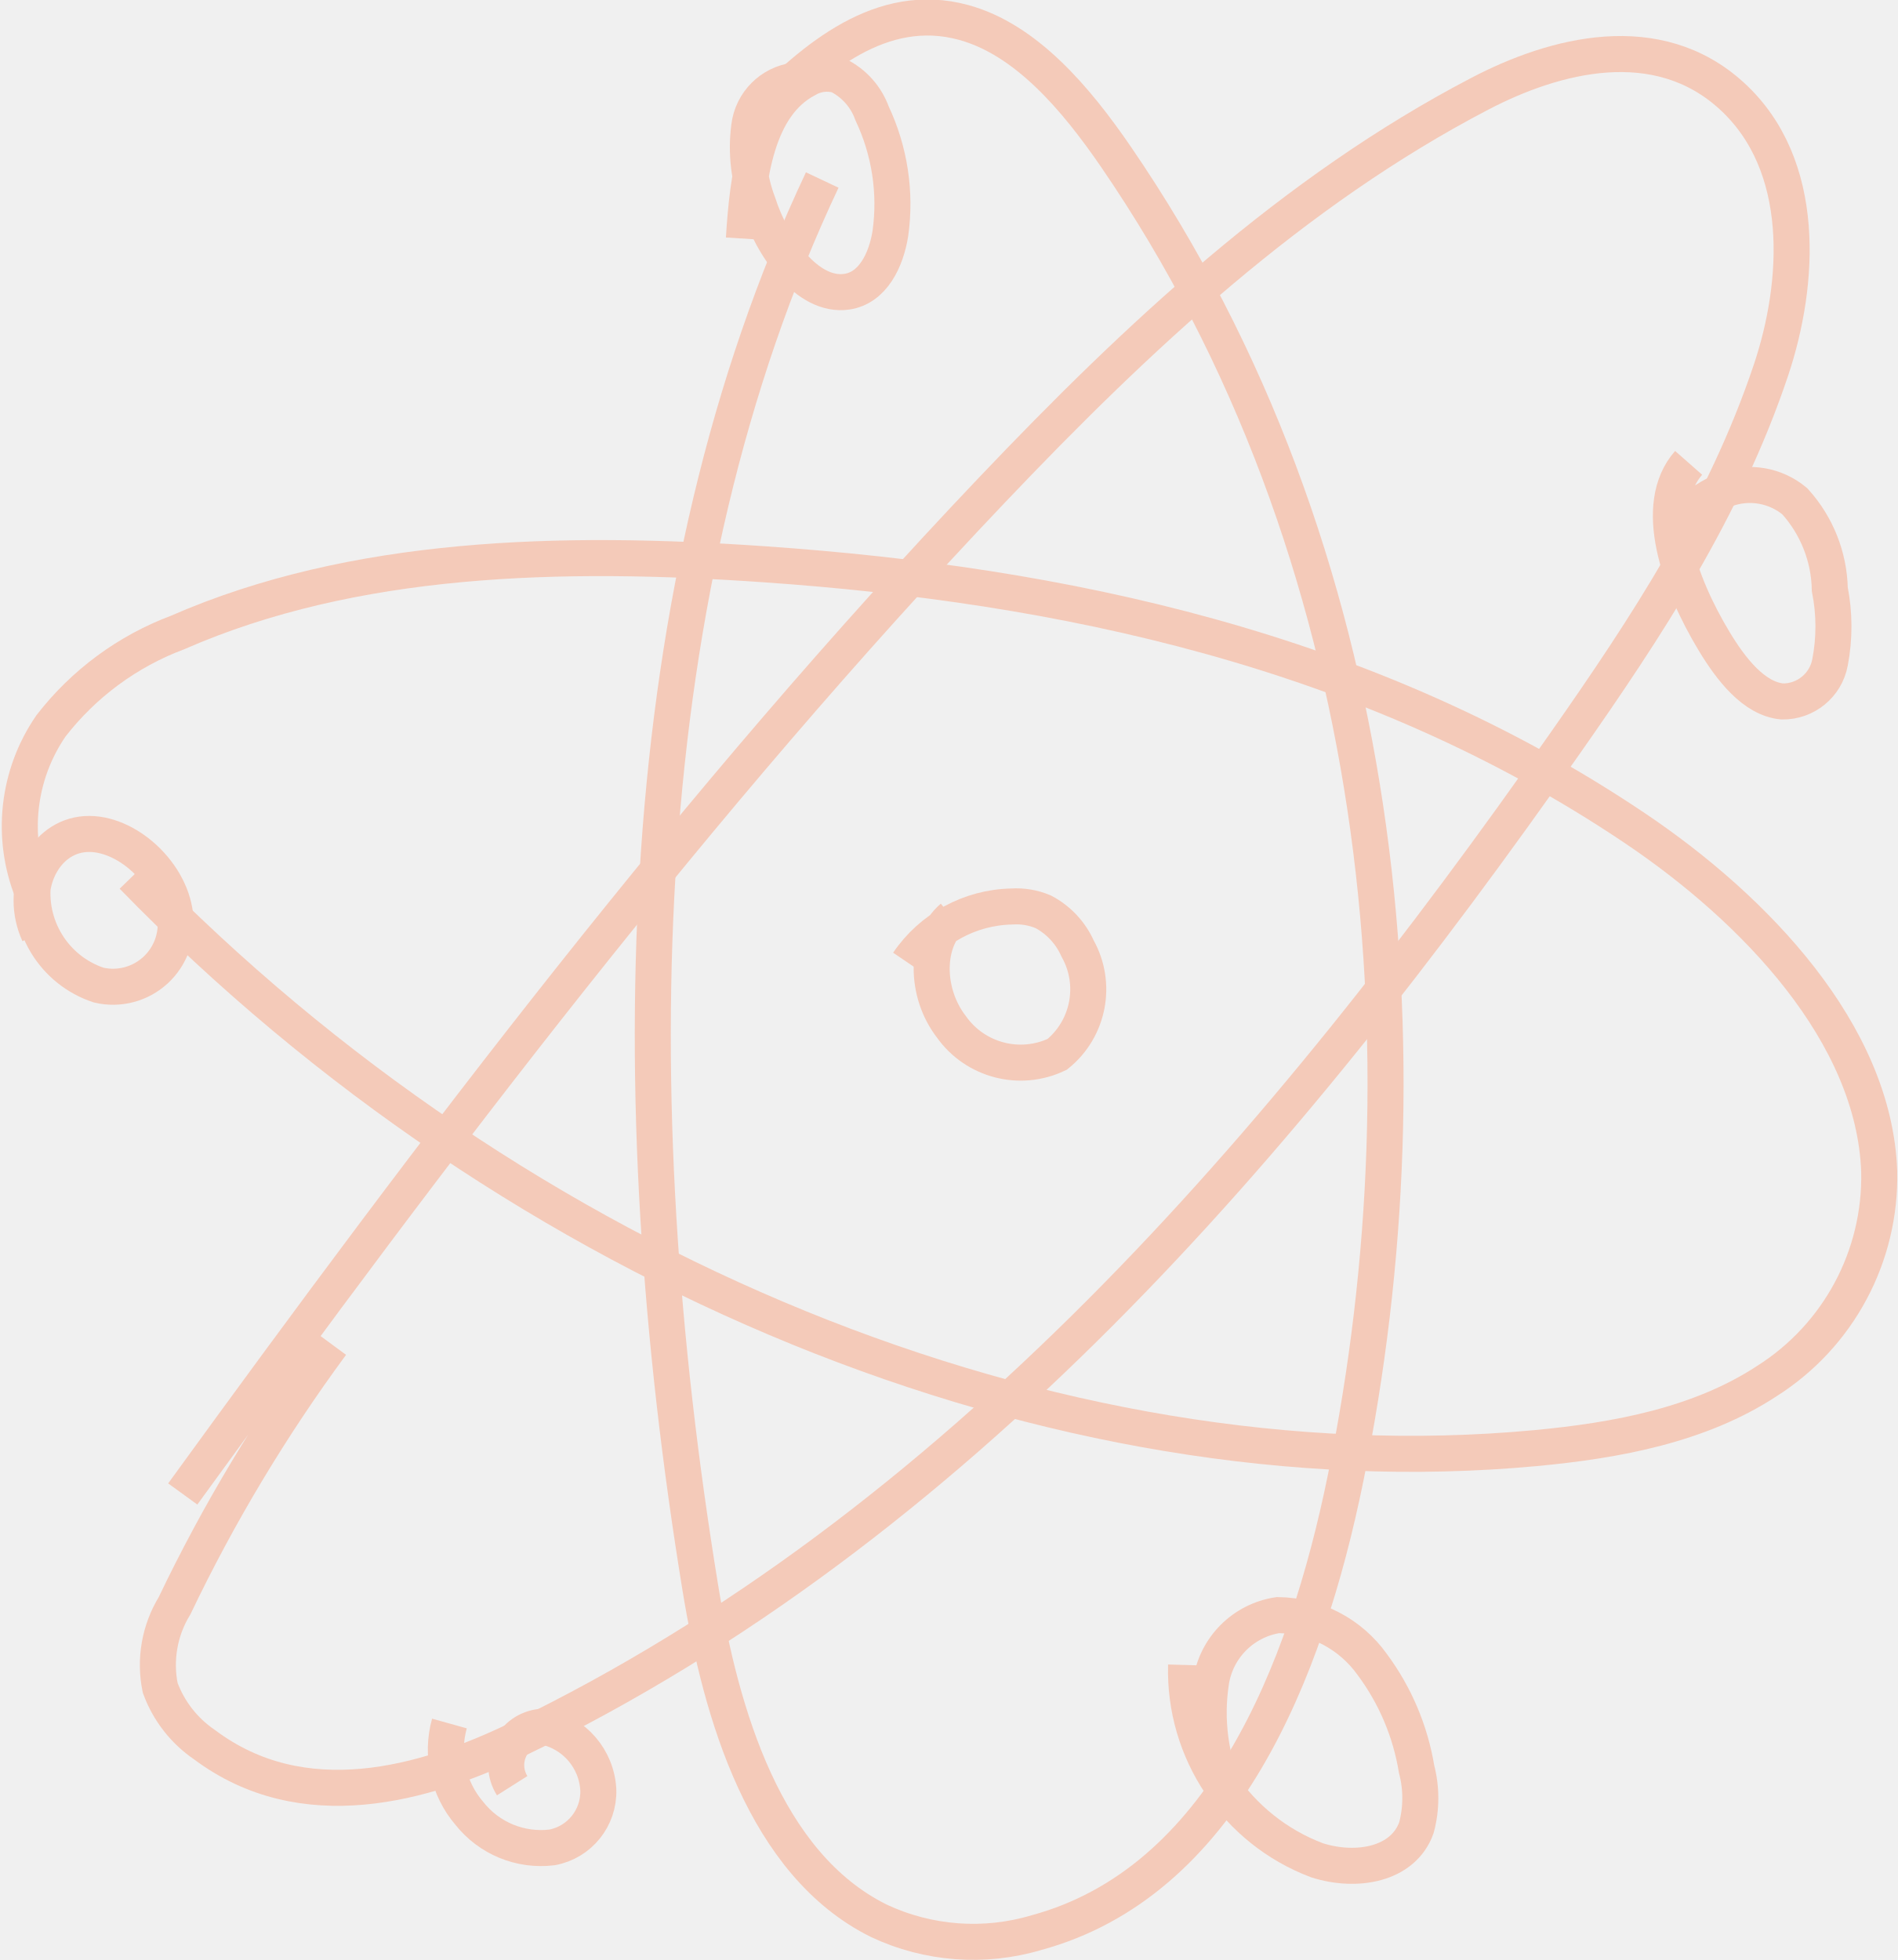
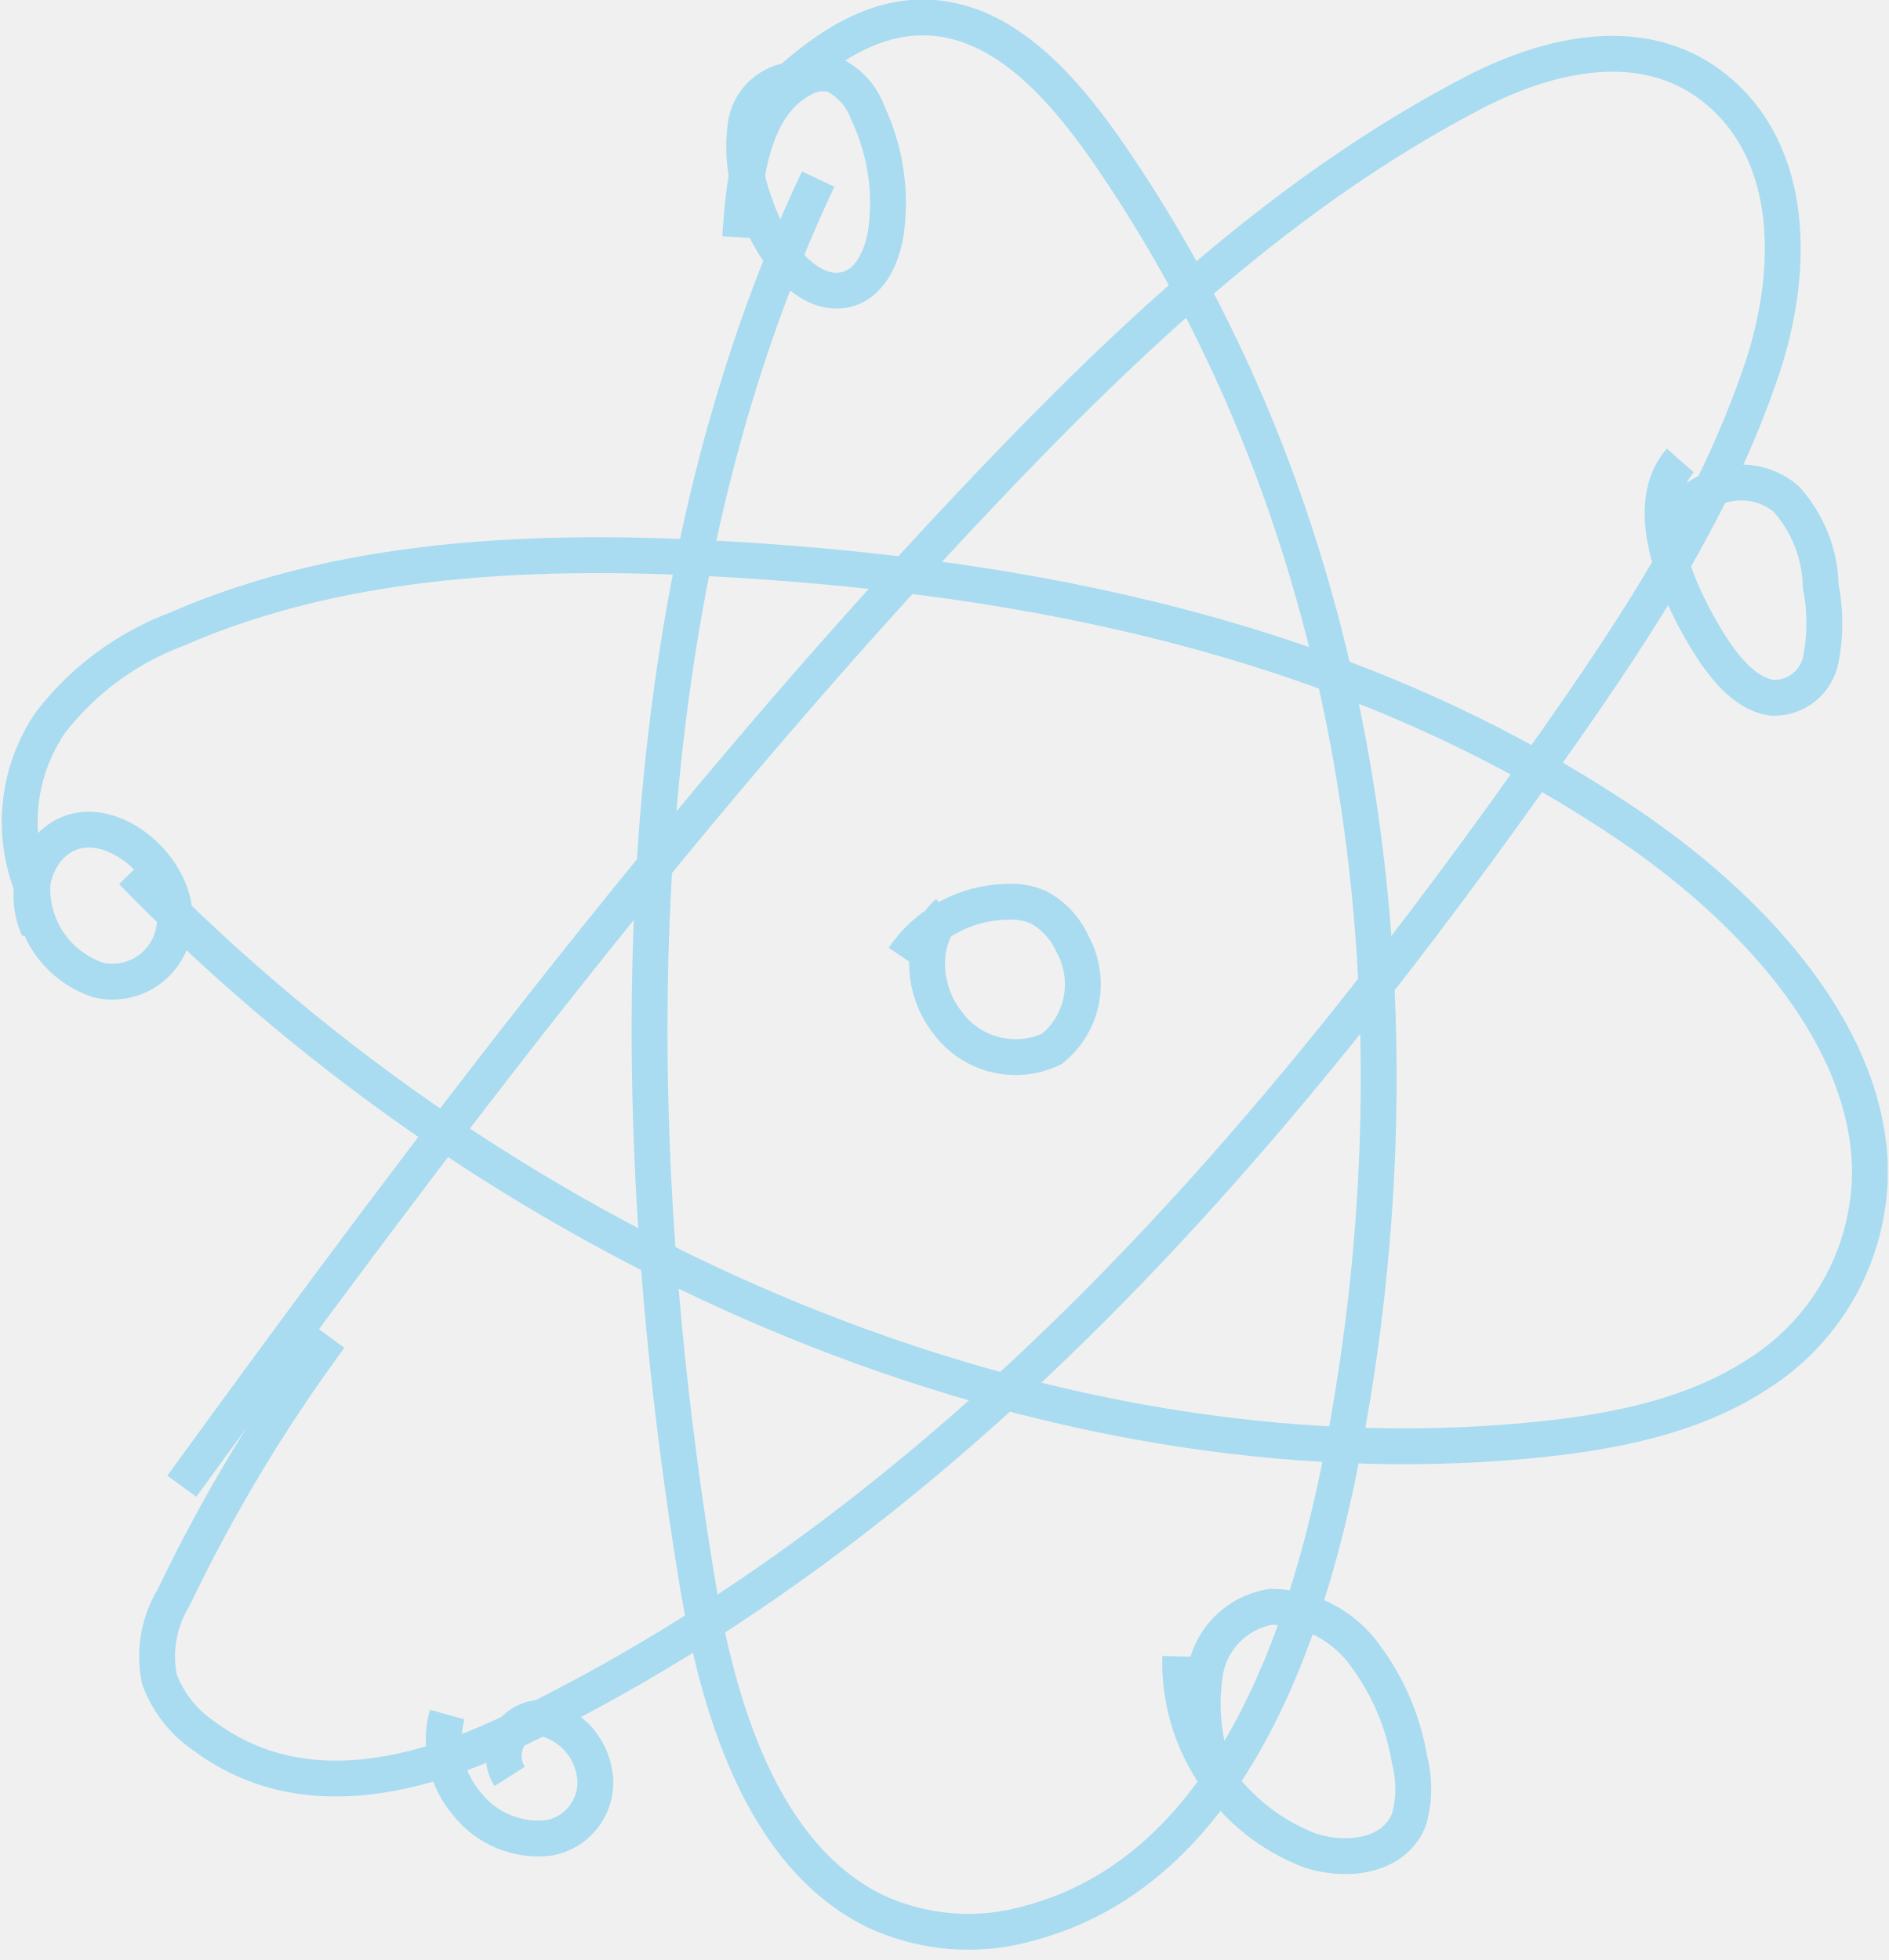
- <svg xmlns="http://www.w3.org/2000/svg" width="78.973" height="81.576" viewBox="0 0 78.973 81.576">
-   <g id="Group_3014" data-name="Group 3014" transform="translate(-703.11 -384.7)" opacity="0.3">
-     <path id="Path_11655" data-name="Path 11655" d="M735.623,392.192c-7.993,16.933-8.434,38.041-5.073,58.6.859,5.249,2.681,11.5,7.428,13.852a9.231,9.231,0,0,0,6.56.493c7.68-2.086,11.2-10.7,12.878-18.964,3.578-17.59,1.765-38.408-9.564-54.94-1.659-2.42-3.743-4.891-6.349-5.6-3.42-.93-6.211,1.492-8.464,3.771" transform="translate(1.71)" fill="none" stroke="#ff723a" stroke-miterlimit="10" stroke-width="1.5" />
-     <path id="Path_11656" data-name="Path 11656" d="M708.628,419.705c16.063,16.53,38.43,25.655,58.361,23.808,3.445-.32,6.886-.973,9.659-2.792A10.059,10.059,0,0,0,781.326,432c-.2-5.756-5.181-10.934-10.152-14.281-11.156-7.513-24-10.142-36.224-10.993-8.5-.591-17.109-.374-24.446,2.837a11.986,11.986,0,0,0-5.272,3.887,7.365,7.365,0,0,0-.768,6.92" transform="translate(0 1.461)" fill="none" stroke="#ff723a" stroke-miterlimit="10" stroke-width="1.5" />
-     <path id="Path_11657" data-name="Path 11657" d="M710.345,446.781C720.9,432.23,731.759,417.9,744.023,405c6.06-6.373,12.535-12.442,20.314-16.5,3.125-1.632,7.378-2.741,10.479.092,3.161,2.887,2.841,7.8,1.639,11.4-1.935,5.781-5.21,10.743-8.573,15.544-11.759,16.783-25.35,32.636-43.574,41.443-3.925,1.9-8.956,3.312-13.063.232a4.891,4.891,0,0,1-1.839-2.364,4.727,4.727,0,0,1,.6-3.417,67.237,67.237,0,0,1,6.533-10.885" transform="translate(0.371 0.099)" fill="none" stroke="#ff723a" stroke-miterlimit="10" stroke-width="1.5" />
-     <path id="Path_11658" data-name="Path 11658" d="M740.354,420.48c-1.144.975-1.151,3.128-.041,4.56a3.532,3.532,0,0,0,4.4,1.14,3.478,3.478,0,0,0,.851-4.4,3.217,3.217,0,0,0-1.425-1.529,2.868,2.868,0,0,0-1.322-.224,5.344,5.344,0,0,0-4.313,2.344" transform="translate(2.4 2.402)" fill="none" stroke="#ff723a" stroke-miterlimit="10" stroke-width="1.5" />
-     <path id="Path_11659" data-name="Path 11659" d="M704.474,419.072a4.022,4.022,0,0,0,2.711,4.422,2.612,2.612,0,0,0,3.182-2.913c-.211-1.864-2.206-3.587-3.888-3.357s-2.6,2.346-1.785,4.13" transform="translate(0.032 2.206)" fill="none" stroke="#ff723a" stroke-miterlimit="10" stroke-width="1.5" />
-     <path id="Path_11660" data-name="Path 11660" d="M720.666,451.824a4.069,4.069,0,0,0,.825,3.735,3.8,3.8,0,0,0,3.451,1.421,2.36,2.36,0,0,0,1.921-2.391,2.83,2.83,0,0,0-2.27-2.632,1.6,1.6,0,0,0-1.315,2.456" transform="translate(1.15 4.609)" fill="none" stroke="#ff723a" stroke-miterlimit="10" stroke-width="1.5" />
-     <path id="Path_11661" data-name="Path 11661" d="M768.933,402.761c-1.555,1.769-.391,5.021,1.065,7.431.69,1.143,1.648,2.393,2.834,2.5a1.992,1.992,0,0,0,1.986-1.624,7.962,7.962,0,0,0-.009-3.044,5.618,5.618,0,0,0-1.46-3.666,2.917,2.917,0,0,0-2.9-.487,6.652,6.652,0,0,0-2.26,1.677" transform="translate(4.461 1.203)" fill="none" stroke="#ff723a" stroke-miterlimit="10" stroke-width="1.5" />
-     <path id="Path_11662" data-name="Path 11662" d="M734.251,387.9a2.2,2.2,0,0,0-1.912,1.915,6.61,6.61,0,0,0,.371,3.205c.578,1.8,2.046,3.907,3.689,3.669,1.076-.156,1.636-1.3,1.815-2.429a8.833,8.833,0,0,0-.762-4.991,2.839,2.839,0,0,0-1.41-1.586,1.664,1.664,0,0,0-1.326.171c-2.081,1.1-2.437,4.03-2.6,6.626" transform="translate(1.956 0.152)" fill="none" stroke="#ff723a" stroke-miterlimit="10" stroke-width="1.5" />
-     <path id="Path_11663" data-name="Path 11663" d="M749.328,449.683a8.437,8.437,0,0,0,5.449,8.128c1.652.525,3.589.182,4.137-1.355a4.755,4.755,0,0,0,.008-2.439,10.032,10.032,0,0,0-1.846-4.356,4.9,4.9,0,0,0-3.922-2.055,3.321,3.321,0,0,0-2.792,2.806,8.451,8.451,0,0,0,.623,4.653" transform="translate(3.149 4.315)" fill="none" stroke="#ff723a" stroke-miterlimit="10" stroke-width="1.5" />
+ <svg xmlns="http://www.w3.org/2000/svg" width="79" height="82" viewBox="0 0 79 82" fill="none">
+   <g clip-path="url(#clip0_54_487)">
+     <g opacity="0.3">
+       <path d="M34.223 7.492C26.23 24.424 25.789 45.533 29.15 66.092C30.009 71.341 31.831 77.592 36.578 79.944C38.63 80.908 40.965 81.083 43.138 80.437C50.818 78.351 54.338 69.737 56.016 61.473C59.594 43.883 57.781 23.065 46.452 6.533C44.793 4.113 42.709 1.642 40.103 0.933C36.683 0.003 33.892 2.425 31.639 4.704" stroke="#05AFF2" stroke-width="1.5" stroke-miterlimit="10" />
+       <path d="M5.518 36.465C21.581 52.995 43.948 62.12 63.879 60.273C67.324 59.953 70.765 59.3 73.538 57.481C75.003 56.554 76.204 55.264 77.024 53.736C77.843 52.208 78.254 50.494 78.216 48.761C78.016 43.005 73.035 37.827 68.064 34.48C56.908 26.966 44.064 24.337 31.84 23.486C23.34 22.895 14.731 23.113 7.394 26.323C5.31 27.105 3.484 28.451 2.122 30.21C1.433 31.211 1.003 32.367 0.869 33.574C0.735 34.781 0.901 36.003 1.354 37.13" stroke="#05AFF2" stroke-width="1.5" stroke-miterlimit="10" />
+       <path d="M7.606 62.179C18.161 47.629 29.02 33.298 41.284 20.398C47.344 14.025 53.819 7.957 61.598 3.899C64.723 2.267 68.976 1.158 72.077 3.991C75.238 6.878 74.918 11.79 73.716 15.39C71.781 21.172 68.506 26.134 65.143 30.934C53.384 47.718 39.793 63.571 21.569 72.377C17.644 74.278 12.613 75.689 8.506 72.609C7.661 72.033 7.018 71.206 6.667 70.246C6.427 69.072 6.641 67.85 7.267 66.829C9.096 63.002 11.284 59.358 13.8 55.944" stroke="#05AFF2" stroke-width="1.5" stroke-miterlimit="10" />
+       <path d="M39.644 38.181C38.5 39.156 38.493 41.309 39.603 42.741C40.085 43.419 40.79 43.905 41.595 44.113C42.4 44.322 43.253 44.24 44.003 43.881C44.641 43.366 45.076 42.642 45.232 41.837C45.387 41.032 45.254 40.197 44.854 39.481C44.562 38.827 44.061 38.289 43.429 37.952C43.012 37.774 42.559 37.697 42.107 37.728C41.253 37.746 40.416 37.968 39.666 38.376C38.915 38.784 38.273 39.365 37.794 40.072" stroke="#05AFF2" stroke-width="1.5" stroke-miterlimit="10" />
+       <path d="M1.396 36.578C1.253 37.516 1.447 38.475 1.943 39.284C2.44 40.093 3.206 40.701 4.107 41C4.521 41.097 4.952 41.091 5.363 40.984C5.775 40.877 6.153 40.67 6.467 40.383C6.781 40.096 7.019 39.737 7.163 39.337C7.306 38.937 7.349 38.508 7.289 38.087C7.078 36.223 5.083 34.5 3.401 34.73C1.719 34.96 0.801 37.076 1.616 38.86" stroke="#05AFF2" stroke-width="1.5" stroke-miterlimit="10" />
+       <path d="M18.706 71.732C18.527 72.375 18.508 73.052 18.652 73.703C18.796 74.354 19.098 74.96 19.531 75.467C19.936 75.981 20.465 76.382 21.07 76.631C21.675 76.88 22.333 76.969 22.982 76.888C23.535 76.784 24.032 76.486 24.384 76.047C24.736 75.609 24.92 75.059 24.903 74.497C24.871 73.869 24.631 73.269 24.22 72.792C23.808 72.315 23.25 71.989 22.633 71.865C22.35 71.872 22.073 71.954 21.832 72.102C21.59 72.25 21.393 72.46 21.259 72.71C21.125 72.96 21.06 73.24 21.071 73.524C21.081 73.807 21.166 74.082 21.318 74.321" stroke="#05AFF2" stroke-width="1.5" stroke-miterlimit="10" />
+       <path d="M70.284 19.264C68.729 21.033 69.893 24.285 71.349 26.695C72.039 27.838 72.997 29.088 74.183 29.195C74.652 29.201 75.109 29.042 75.472 28.745C75.836 28.448 76.082 28.032 76.169 27.571C76.362 26.565 76.359 25.531 76.16 24.527C76.133 23.168 75.614 21.866 74.7 20.861C74.303 20.53 73.825 20.311 73.316 20.225C72.806 20.139 72.283 20.191 71.8 20.374C70.936 20.765 70.165 21.337 69.54 22.051" stroke="#05AFF2" stroke-width="1.5" stroke-miterlimit="10" />
+       <path d="M33.097 3.352C32.611 3.412 32.158 3.633 31.812 3.98C31.465 4.327 31.245 4.78 31.185 5.267C31.042 6.349 31.169 7.45 31.556 8.472C32.134 10.272 33.602 12.379 35.245 12.141C36.321 11.985 36.881 10.841 37.06 9.712C37.297 8.009 37.032 6.275 36.298 4.721C36.051 4.03 35.545 3.461 34.888 3.135C34.667 3.07 34.435 3.052 34.207 3.081C33.979 3.11 33.759 3.187 33.562 3.306C31.481 4.406 31.125 7.336 30.962 9.932" stroke="#05AFF2" stroke-width="1.5" stroke-miterlimit="10" />
+       <path d="M49.367 69.298C49.318 71.051 49.816 72.776 50.793 74.232C51.77 75.689 53.176 76.805 54.816 77.426C56.468 77.951 58.405 77.608 58.953 76.071C59.168 75.272 59.17 74.432 58.961 73.632C58.702 72.053 58.069 70.56 57.115 69.276C56.669 68.649 56.081 68.137 55.399 67.78C54.718 67.423 53.962 67.231 53.193 67.221C52.488 67.327 51.836 67.657 51.333 68.162C50.831 68.668 50.504 69.321 50.401 70.027C50.165 71.605 50.381 73.219 51.024 74.68" stroke="#05AFF2" stroke-width="1.5" stroke-miterlimit="10" />
+     </g>
  </g>
+   <defs>
+     <clipPath id="clip0_54_487">
+       <rect width="78.973" height="81.576" fill="white" />
+     </clipPath>
+   </defs>
</svg>
